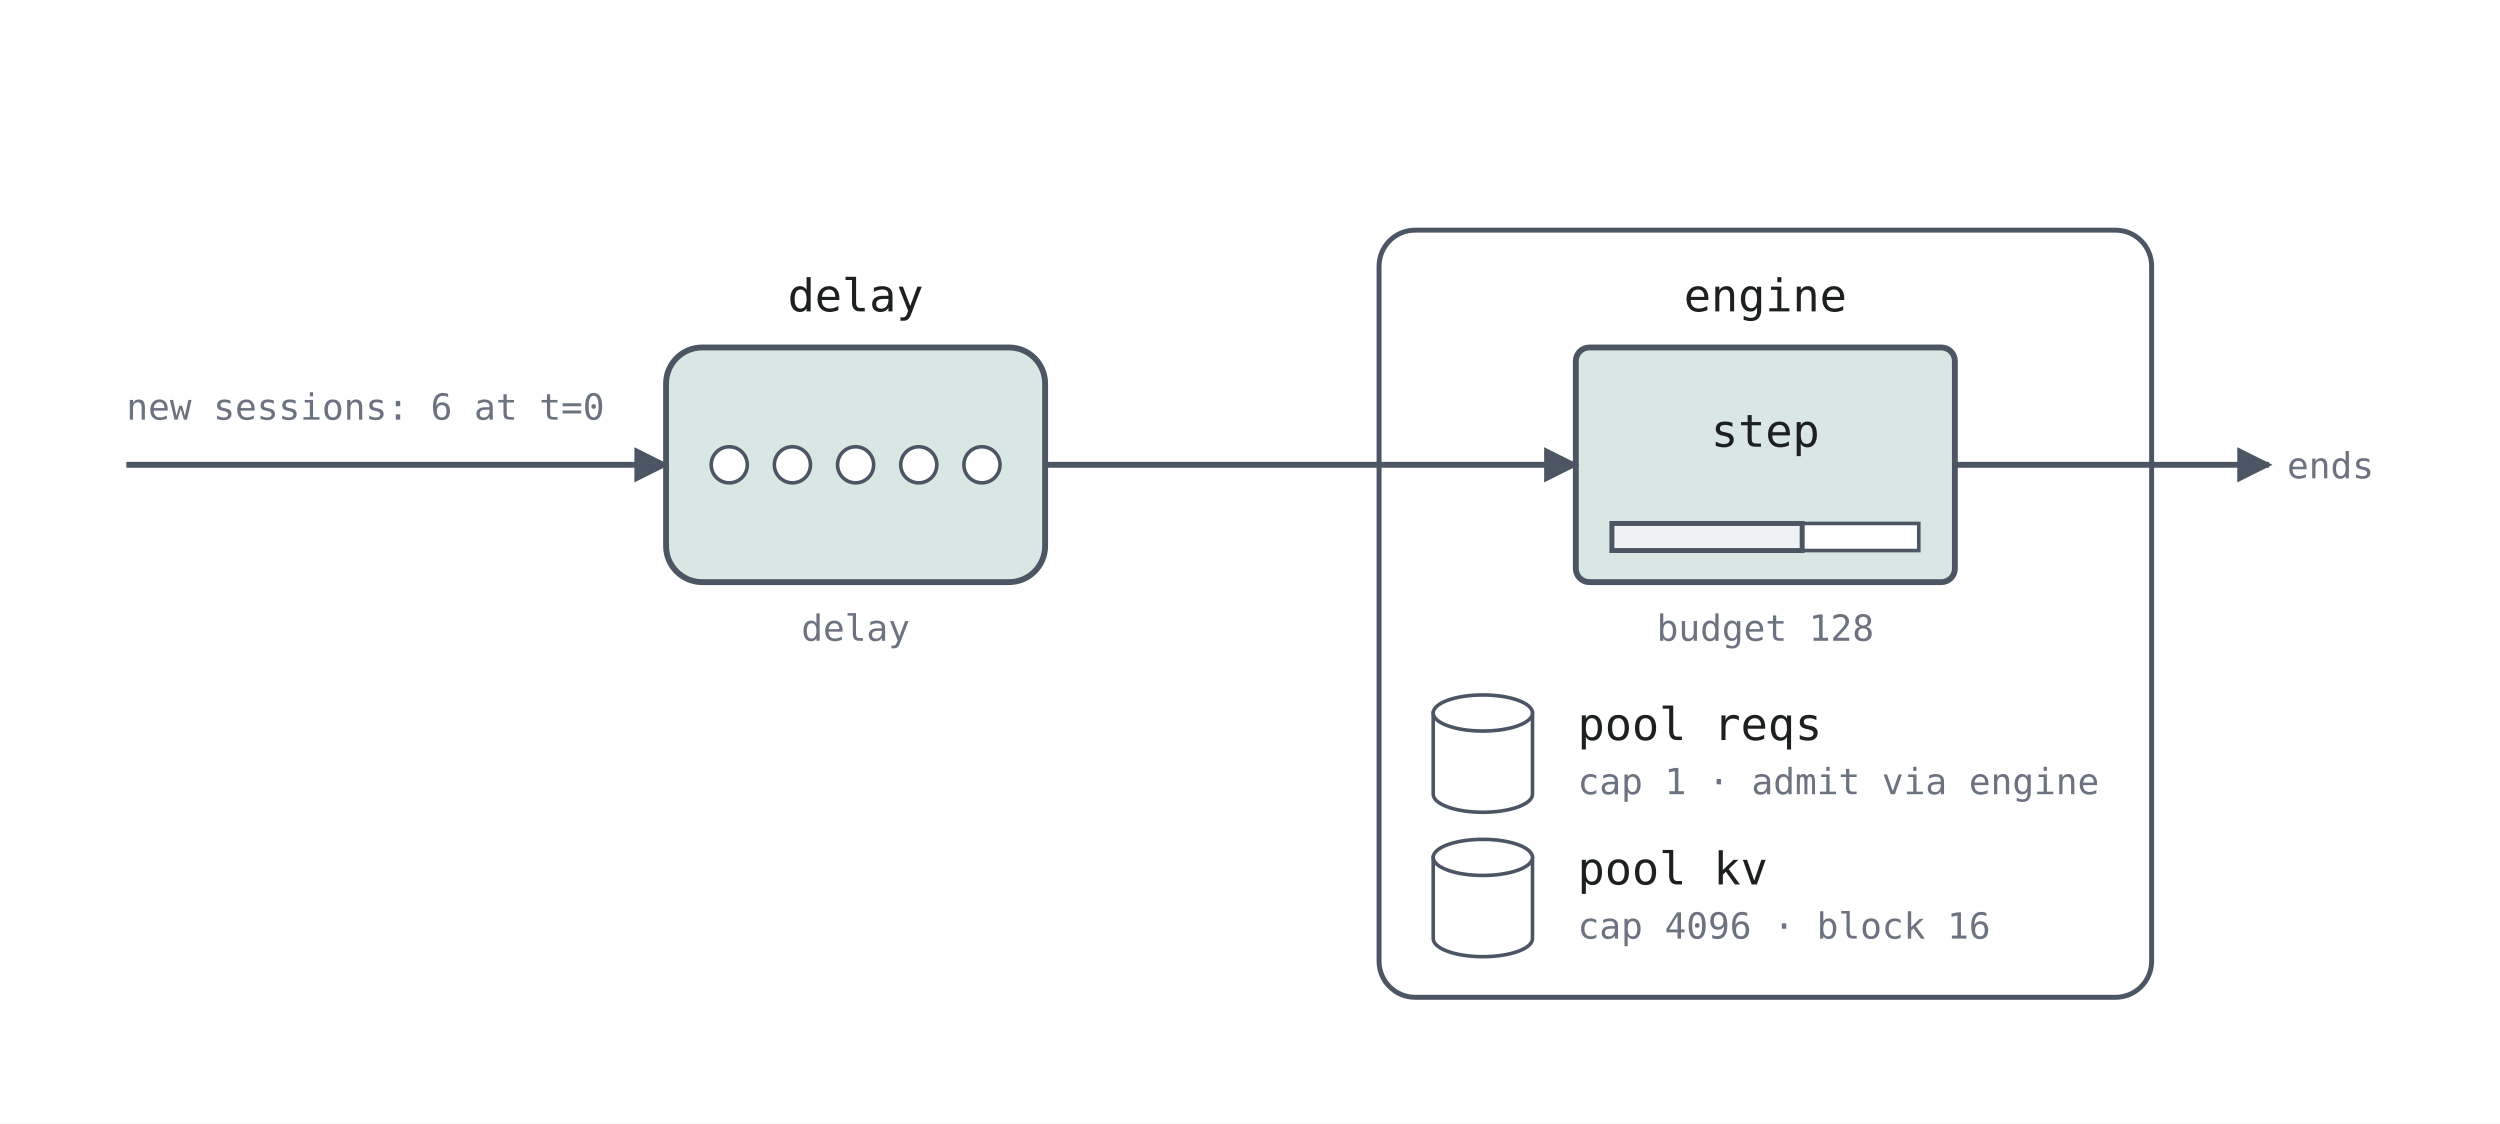
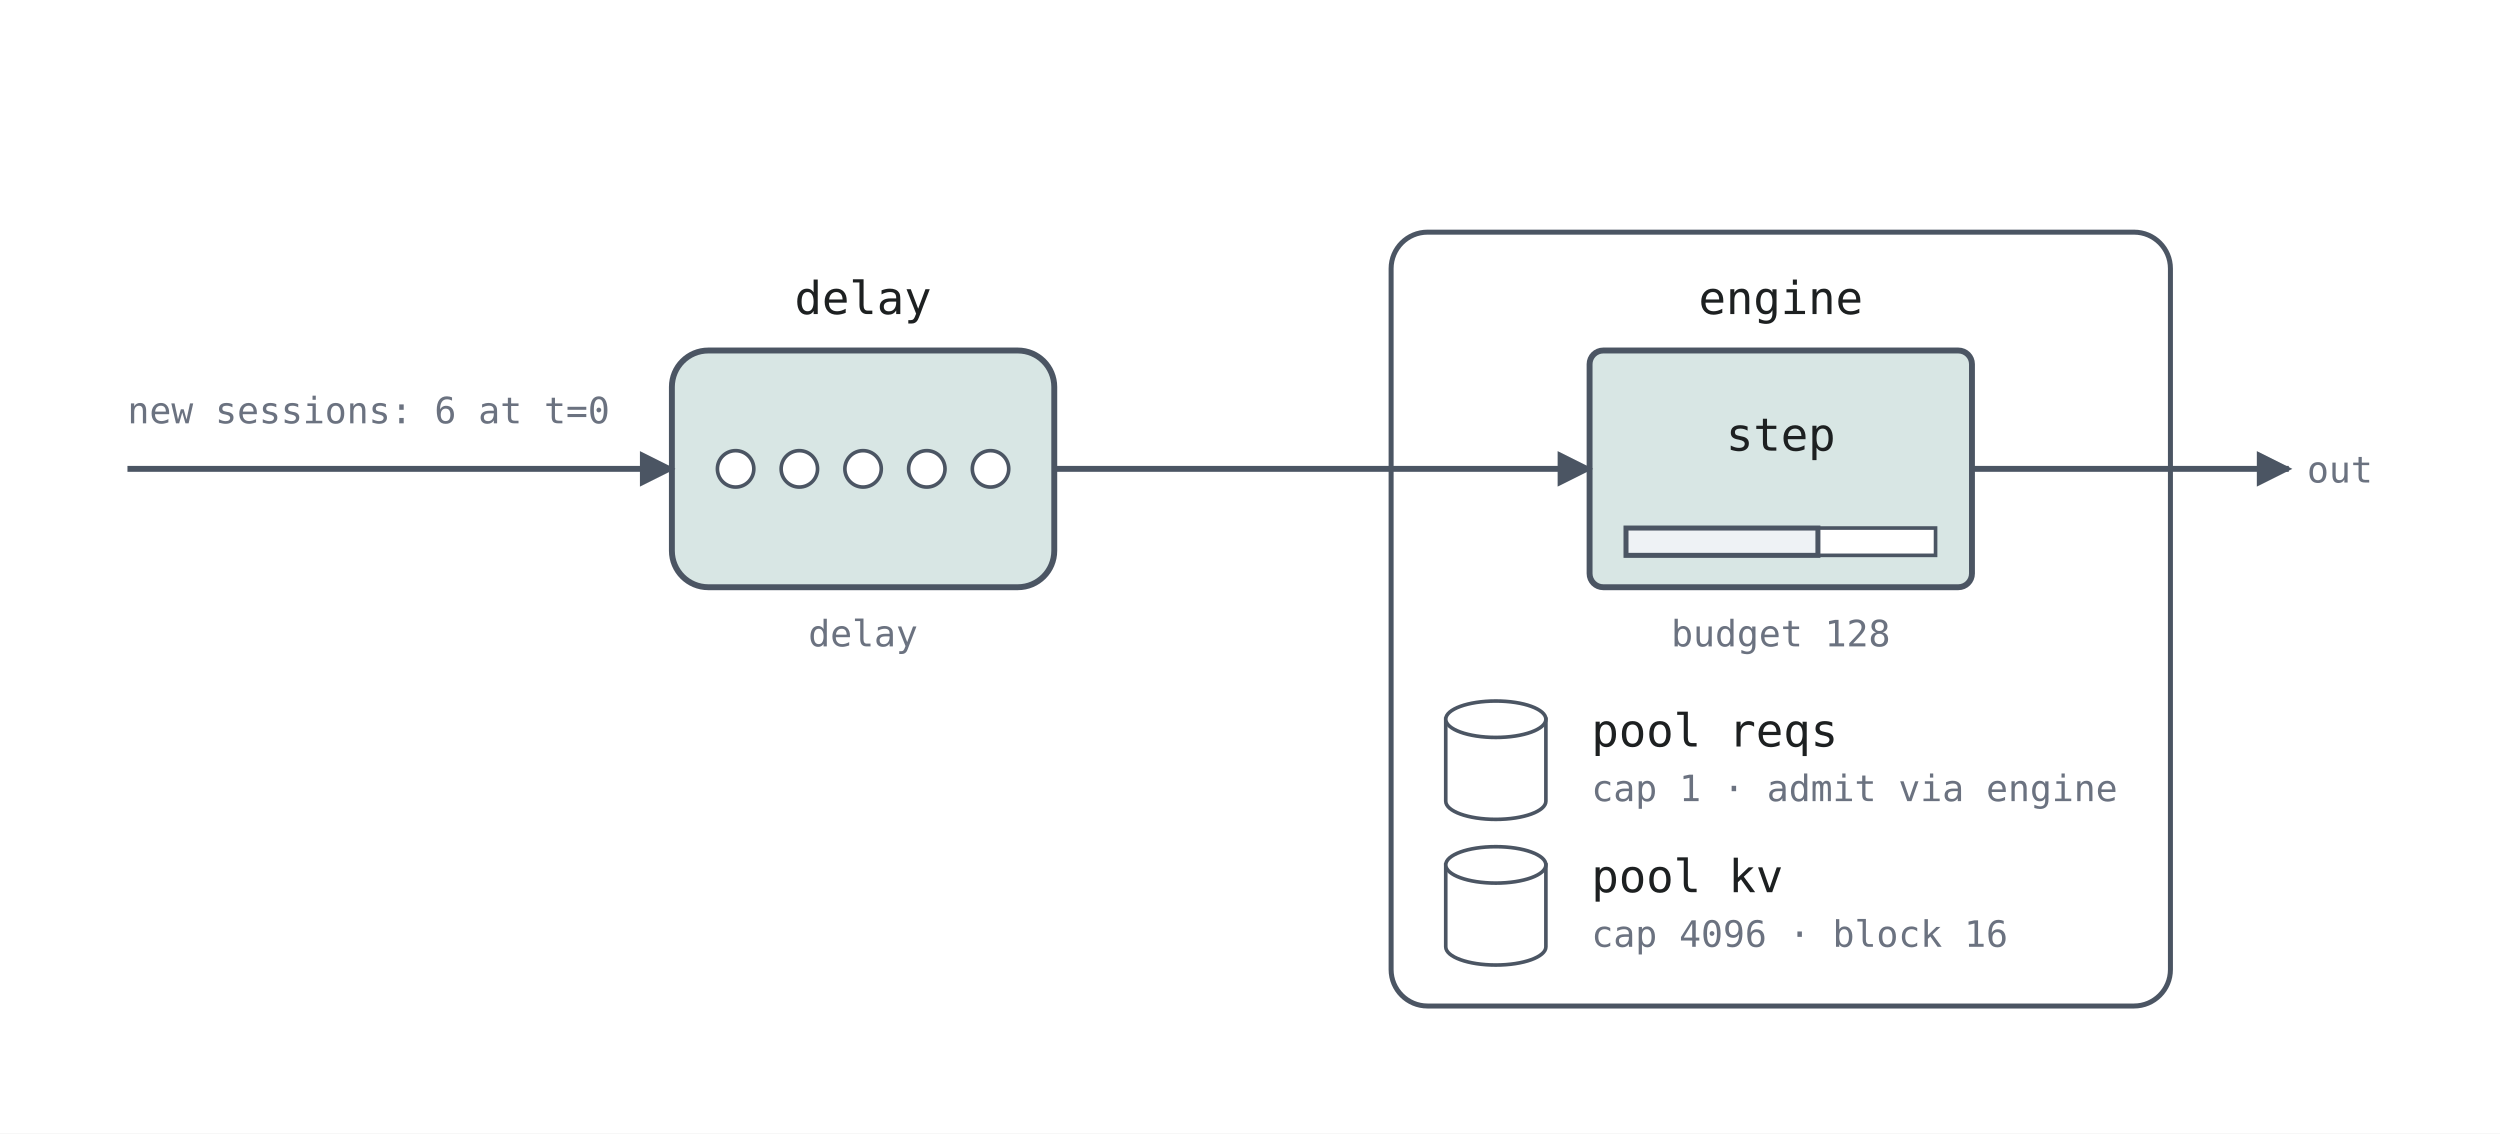
- <svg xmlns="http://www.w3.org/2000/svg" width="554" height="249" viewBox="0 0 554 249" role="img">
+ <svg xmlns="http://www.w3.org/2000/svg" width="549.2" height="249" viewBox="0 0 549.2 249" role="img">
  <style>
  text { font-family: ui-monospace, "SF Mono", Menlo, Consolas, monospace; }
  @media (prefers-color-scheme: dark) {
    text { fill: #e8e6e3; } text.dim { fill: #9aa4b2; }
    .bg { fill:#14171a }
    .solid { fill:#232a31;stroke:#b6bfcc }
    .cached { fill:#33302a }
    .instance { fill:#1a1f24;stroke:#b6bfcc }
    .frame { stroke:#b6bfcc }
    .enclosure { stroke:#9aa4b2 }
    .station { fill:#26403d;stroke:#b6bfcc }
    .cell { fill:#14171a;stroke:#b6bfcc }
    .rail { stroke:#b6bfcc }
    .flow { stroke:#b6bfcc }
    .back { stroke:#b6bfcc }
    .relation { stroke:#9aa4b2 }
  }
</style>
  <defs>
    <marker id="a" viewBox="0 0 10 10" refX="9" refY="5" markerWidth="6" markerHeight="6" orient="auto-start-reverse">
      <path d="M0 0 L10 5 L0 10 z" fill="context-stroke" />
    </marker>
  </defs>
-   <rect class="bg" fill="#ffffff" x="0" y="0" width="554" height="249" />
+   <rect class="bg" fill="#ffffff" x="0" y="0" width="549.2" height="249" />
  <rect class="frame" fill="none" stroke="#4b5563" stroke-width="1.1" x="305.6" y="51" width="171.2" height="170" rx="8" />
  <path class="cell" fill="#ffffff" stroke="#4b5563" stroke-width=".8" d="M 317.6 158 L 317.6 176 A 11 4 0 0 0 339.6 176 L 339.6 158 Z" />
  <ellipse class="cell" fill="#ffffff" stroke="#4b5563" stroke-width=".8" cx="328.6" cy="158" rx="11" ry="4" />
  <text x="349.6" y="164" text-anchor="start" font-size="10" fill="#1d2021">pool reqs</text>
  <text x="349.6" y="176" text-anchor="start" font-size="8" fill="#6b7280" class="dim">cap 1 · admit via engine</text>
  <path class="cell" fill="#ffffff" stroke="#4b5563" stroke-width=".8" d="M 317.6 190 L 317.6 208 A 11 4 0 0 0 339.6 208 L 339.6 190 Z" />
  <ellipse class="cell" fill="#ffffff" stroke="#4b5563" stroke-width=".8" cx="328.6" cy="190" rx="11" ry="4" />
  <text x="349.6" y="196" text-anchor="start" font-size="10" fill="#1d2021">pool kv</text>
  <text x="349.6" y="208" text-anchor="start" font-size="8" fill="#6b7280" class="dim">cap 4096 · block 16</text>
  <rect class="station" fill="#d8e6e4" stroke="#4b5563" stroke-width="1.3" x="147.6" y="77" width="84" height="52" rx="8" />
  <circle class="cell" fill="#ffffff" stroke="#4b5563" stroke-width=".8" cx="161.6" cy="103" r="4" />
  <circle class="cell" fill="#ffffff" stroke="#4b5563" stroke-width=".8" cx="175.6" cy="103" r="4" />
  <circle class="cell" fill="#ffffff" stroke="#4b5563" stroke-width=".8" cx="189.6" cy="103" r="4" />
  <circle class="cell" fill="#ffffff" stroke="#4b5563" stroke-width=".8" cx="203.6" cy="103" r="4" />
  <circle class="cell" fill="#ffffff" stroke="#4b5563" stroke-width=".8" cx="217.6" cy="103" r="4" />
  <text x="189.6" y="69" text-anchor="middle" font-size="10" fill="#1d2021">delay</text>
  <text x="189.6" y="142" text-anchor="middle" font-size="8" fill="#6b7280" class="dim">delay</text>
  <rect class="station" fill="#d8e6e4" stroke="#4b5563" stroke-width="1.3" x="349.2" y="77" width="84" height="52" rx="3" />
  <rect class="cell" fill="#ffffff" stroke="#4b5563" stroke-width=".8" x="357.2" y="116" width="68" height="6" />
  <rect class="solid" fill="#eef2f5" stroke="#4b5563" stroke-width="1.1" x="357.2" y="116" width="42.16" height="6" />
  <text x="391.2" y="99" text-anchor="middle" font-size="10" fill="#1d2021">step</text>
  <text x="391.2" y="69" text-anchor="middle" font-size="10" fill="#1d2021">engine</text>
  <text x="391.2" y="142" text-anchor="middle" font-size="8" fill="#6b7280" class="dim">budget 128</text>
  <path class="flow" fill="none" stroke="#4b5563" stroke-width="1.3" d="M28 103 L147.6 103" marker-end="url(#a)" />
  <text x="28" y="93" text-anchor="start" font-size="8" fill="#6b7280" class="dim">new sessions: 6 at t=0</text>
  <path class="flow" fill="none" stroke="#4b5563" stroke-width="1.3" d="M231.6 103 L349.2 103" marker-end="url(#a)" />
  <path class="flow" fill="none" stroke="#4b5563" stroke-width="1.3" d="M433.2 103 L502.8 103" marker-end="url(#a)" />
-   <text x="506.8" y="106" text-anchor="start" font-size="8" fill="#6b7280" class="dim">ends</text>
+   <text x="506.8" y="106" text-anchor="start" font-size="8" fill="#6b7280" class="dim">out</text>
</svg>
